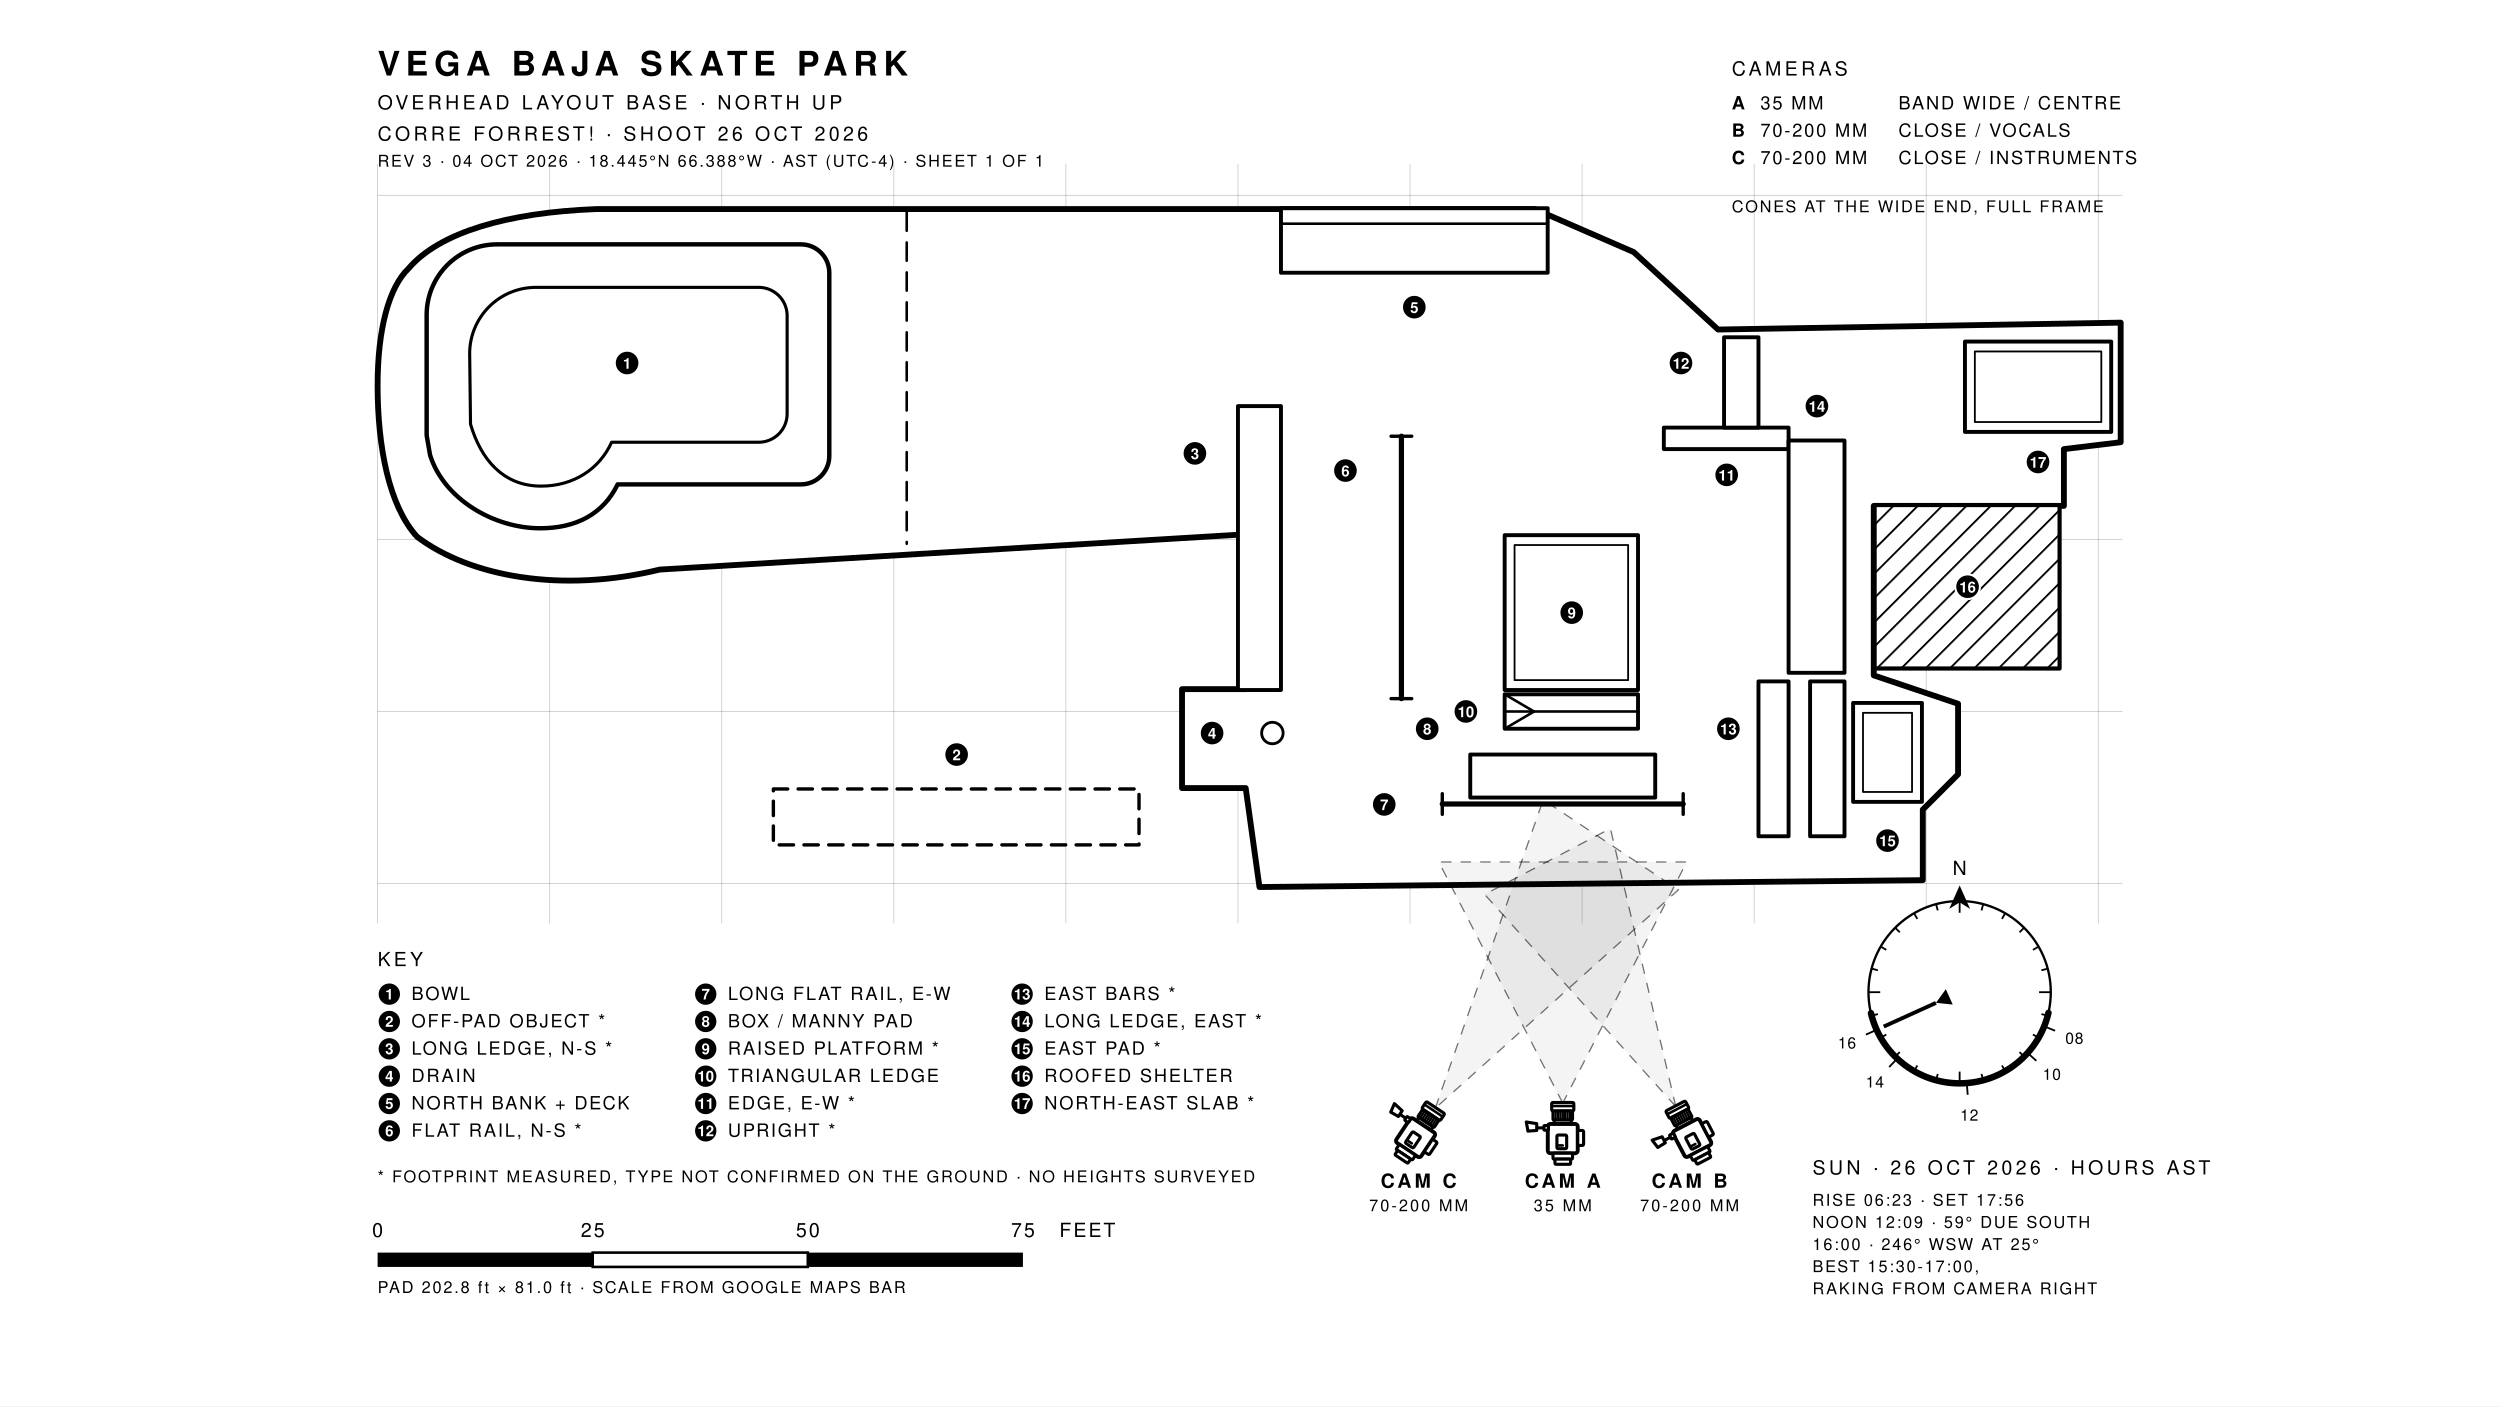
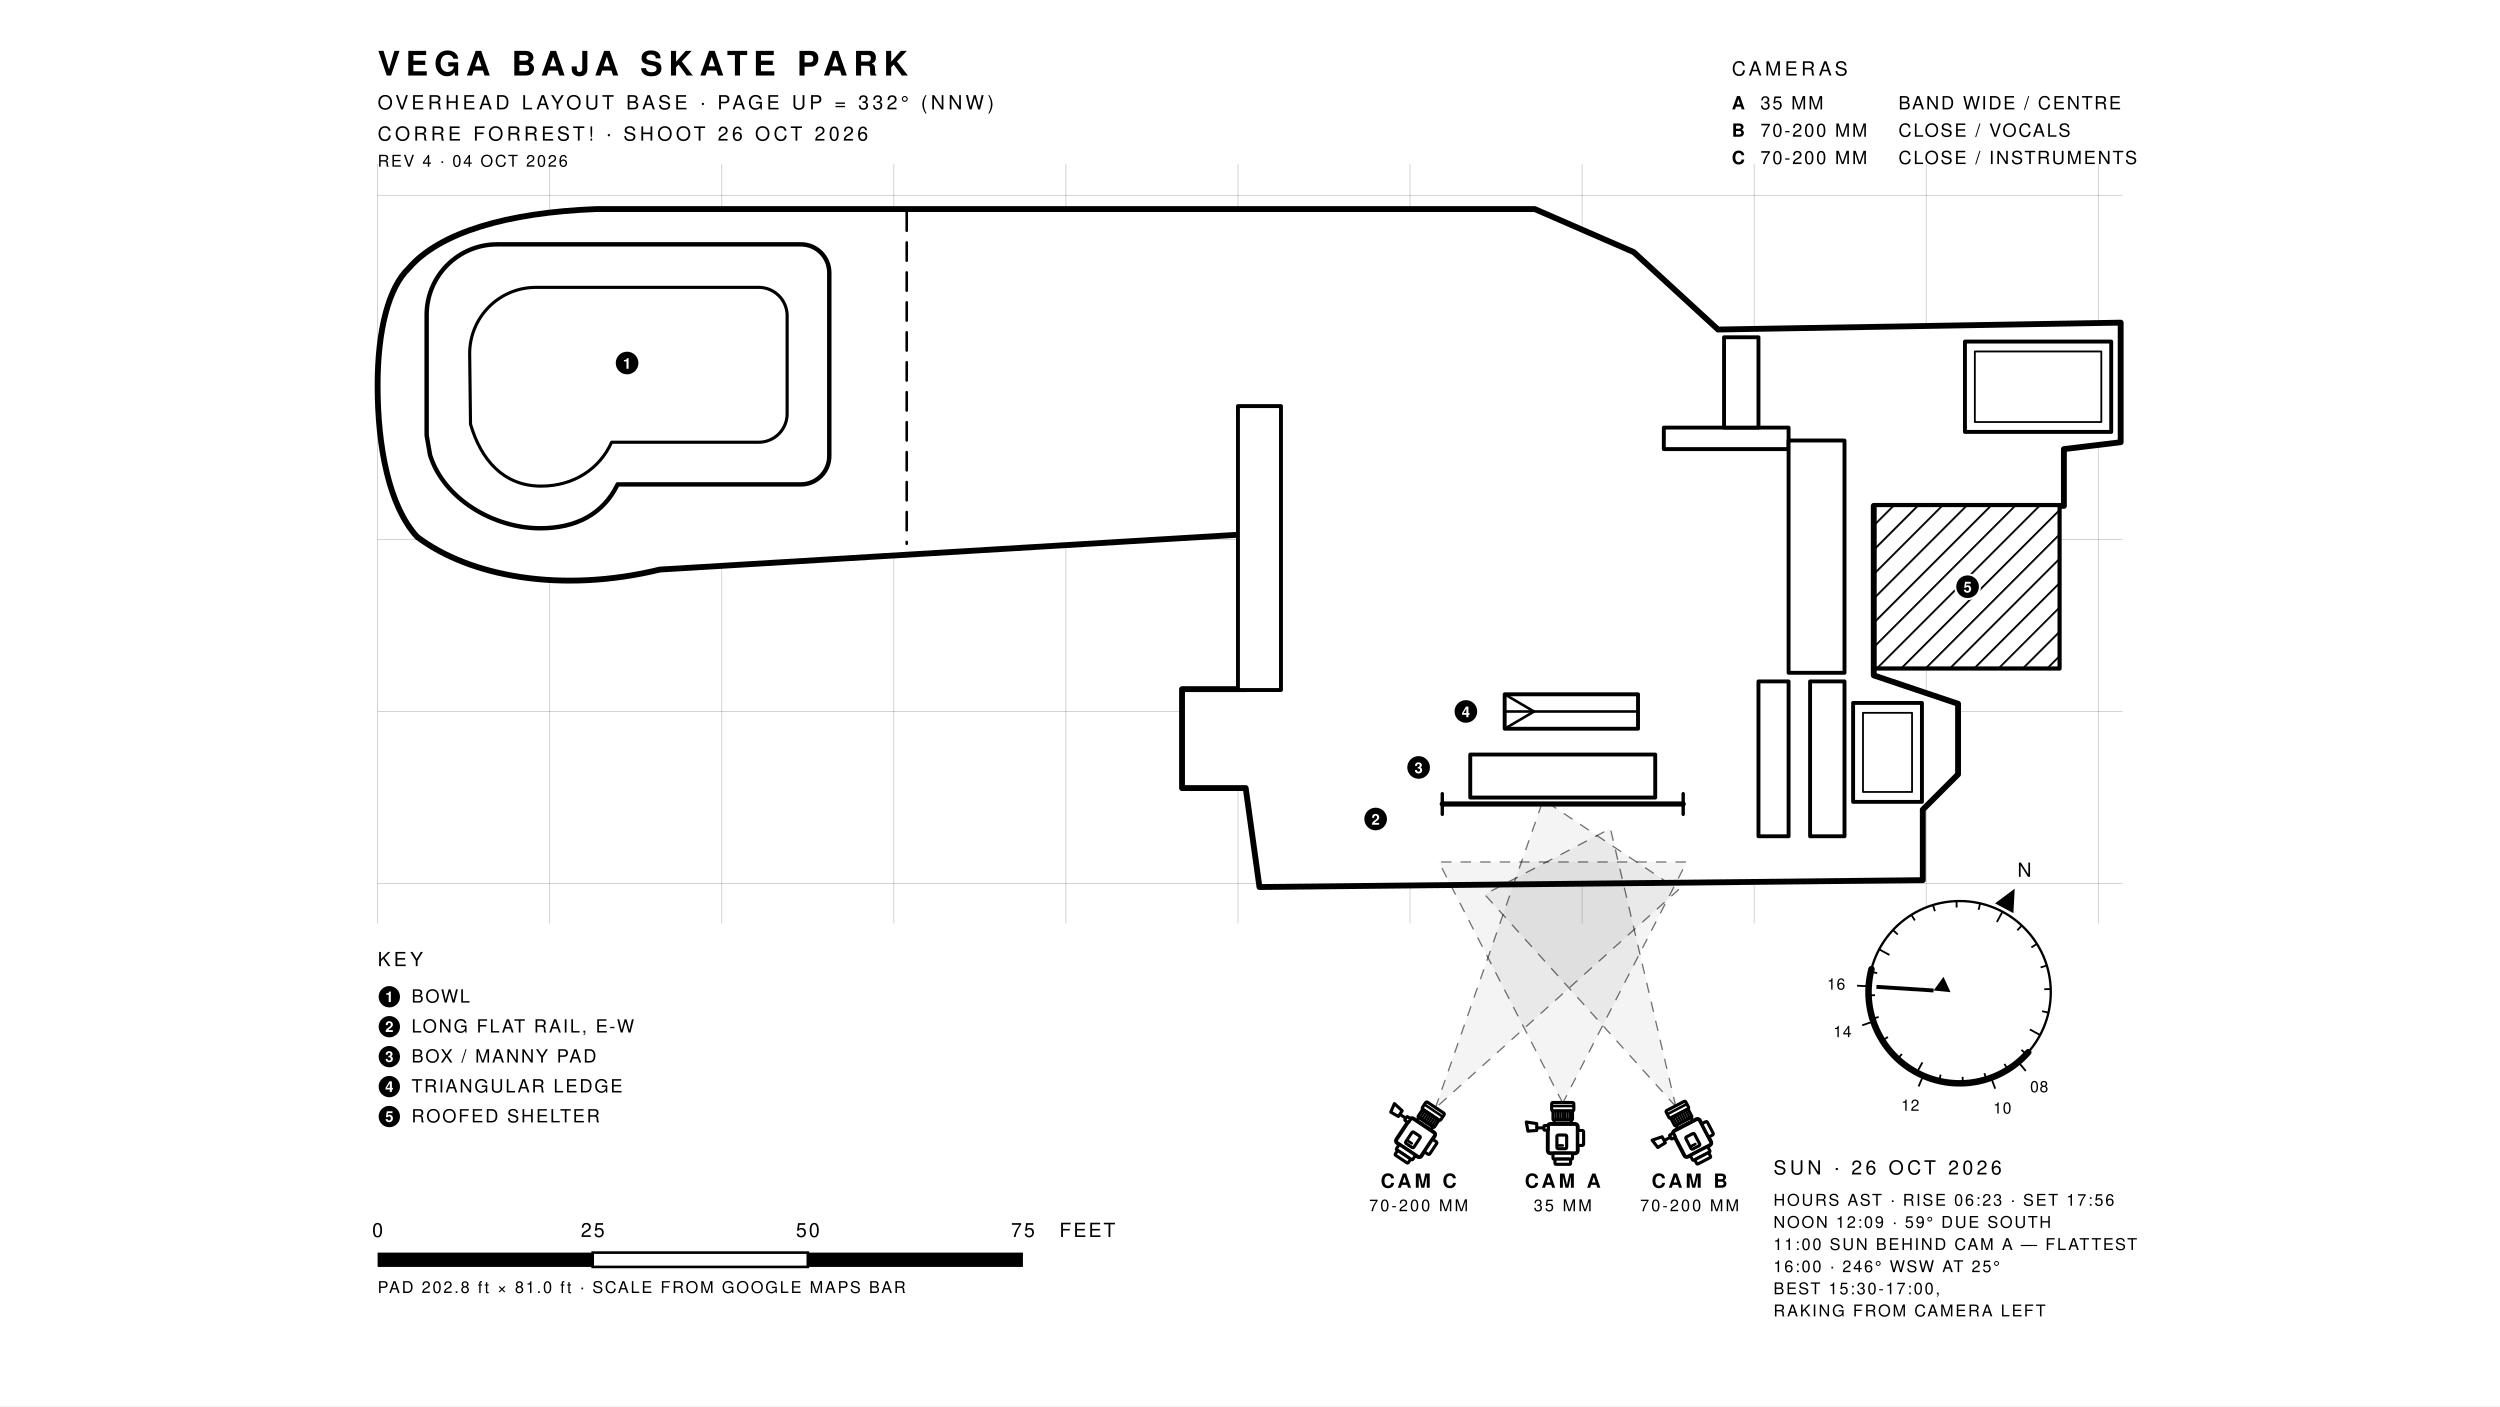
<svg xmlns="http://www.w3.org/2000/svg" width="1920" height="1080" viewBox="0 0 1920 1080">
  <style>
    text { font-family:'Helvetica Neue',Helvetica,Arial,'Liberation Sans',sans-serif; fill:#000 }
    .pad,.coping,.floor,.thin,.joint,.obj,.rail,.shelter,.offpad {
      fill:#fff; stroke:#000; stroke-linejoin:round; stroke-linecap:round }
    .thin,.joint,.floor,.coping,.rail { fill:none }
    .joint   { stroke-dasharray:2.119 1.362 }
    .shelter { fill:url(#hatch) }
    .offpad  { fill:none; stroke-dasharray:1.665 1.211 }
    .icon    { fill:#fff; stroke:#000; stroke-linejoin:round; stroke-linecap:round }
    .cone    { fill:#000; fill-opacity:0.045; stroke:#000; stroke-width:1.0; stroke-opacity:0.55; stroke-dasharray:8 7 }
    .perf    { fill:none; stroke:#000; stroke-width:1.6; stroke-dasharray:9 7 }
    .key     { fill:#000; stroke:#fff; stroke-width:1.6 }
    .keynum  { font-size:11.5px; font-weight:700; fill:#fff; letter-spacing:0 }
    .dial    { fill:#fff; stroke:#000; stroke-width:1.8 }
    .dialtick{ stroke:#000; stroke-width:1.4 }
    .sunarc  { fill:none; stroke:#000; stroke-width:5; stroke-linecap:round }
    .sunray  { stroke:#000; stroke-width:3 }
    .sunhead,.narrow { fill:#000 }
    .dialnum { font-size:12px; letter-spacing:0.6px }
    .title   { font-size:26px; letter-spacing:4.5px; font-weight:700 }
    .sub     { font-size:15px; letter-spacing:2.6px }
    .tick    { font-size:15px; letter-spacing:1.6px }
    .note    { font-size:12.5px; letter-spacing:1.4px }
    .legend  { font-size:14px; letter-spacing:1.4px }
    .camtag  { font-size:15px; letter-spacing:2.4px; font-weight:700 }
    .camlens { font-size:12.5px; letter-spacing:1.6px }
    .bandtag { font-size:11.5px; letter-spacing:1.2px }
    .grid line { stroke:#000; stroke-width:0.6; opacity:0.22 }
</style>
  <defs>
    <pattern id="hatch" patternUnits="userSpaceOnUse" width="2.0" height="2.0" patternTransform="rotate(45)">
      <rect width="2.0" height="2.0" fill="#fff" />
      <line x1="0" y1="0" x2="0" y2="2.0" stroke="#000" stroke-width="0.42" />
    </pattern>
    <g id="cam" stroke-width="4.80">
      <rect x="-17" y="-47" width="34" height="13" rx="2" />
      <line x1="-17" y1="-41.5" x2="17" y2="-41.5" stroke-width="4.00" />
      <rect x="-15" y="-34" width="30" height="14" rx="1.5" />
      <g stroke-width="3.60">
        <line x1="-11" y1="-33" x2="-11" y2="-21" />
        <line x1="-7.3" y1="-33" x2="-7.3" y2="-21" />
        <line x1="-3.6" y1="-33" x2="-3.6" y2="-21" />
        <line x1="0" y1="-33" x2="0" y2="-21" />
        <line x1="3.6" y1="-33" x2="3.6" y2="-21" />
        <line x1="7.3" y1="-33" x2="7.3" y2="-21" />
        <line x1="11" y1="-33" x2="11" y2="-21" />
      </g>
      <rect x="-13" y="-20" width="26" height="6" rx="1.5" />
      <rect x="-23" y="-14" width="46" height="45" rx="4" stroke-width="6.00" />
      <rect x="23" y="-4" width="9" height="23" rx="2" />
      <path d="M -23,-8 L -40,-8" stroke-width="4.80" />
      <rect x="-29" y="-11.5" width="7" height="7" rx="1" />
      <path d="M -40,-14.5 L -56,-17 L -53.5,-3 L -40,-4 Z" />
      <rect x="-9" y="3" width="15" height="21" rx="2" />
      <line x1="-6" y1="19" x2="0" y2="19" stroke-width="4.00" />
      <rect x="-15" y="31" width="30" height="9" rx="1.5" />
      <rect x="-12" y="40" width="24" height="8" rx="1.5" />
    </g>
    <g id="person" stroke-width="4.80">
      <ellipse cx="0" cy="0" rx="30" ry="12" stroke-width="5.60" />
      <ellipse cx="-21" cy="0" rx="2.6" ry="6" stroke-width="4.00" />
      <ellipse cx="21" cy="0" rx="2.6" ry="6" stroke-width="4.00" />
      <circle cx="0" cy="-2" r="16" fill="#000" stroke-width="4.80" />
      <path d="M -15.2,3 A 16,16 0 0 0 15.2,3 Z" fill="#fff" stroke-width="4.80" />
      <path d="M -5.5,12.5 L 0,19 L 5.5,12.5 Z" fill="#000" stroke-width="4.00" />
    </g>
  </defs>
  <rect width="1920" height="1080" fill="#fff" />
  <g class="grid">
    <line x1="290.00" y1="126.0" x2="290.00" y2="709.2" />
    <line x1="422.15" y1="126.0" x2="422.15" y2="709.2" />
    <line x1="554.30" y1="126.0" x2="554.30" y2="709.2" />
    <line x1="686.45" y1="126.0" x2="686.45" y2="709.2" />
    <line x1="818.60" y1="126.0" x2="818.60" y2="709.2" />
    <line x1="950.75" y1="126.0" x2="950.75" y2="709.2" />
    <line x1="1082.90" y1="126.0" x2="1082.90" y2="709.2" />
    <line x1="1215.05" y1="126.0" x2="1215.05" y2="709.2" />
    <line x1="1347.20" y1="126.0" x2="1347.20" y2="709.2" />
    <line x1="1479.35" y1="126.0" x2="1479.35" y2="709.2" />
    <line x1="1611.50" y1="126.0" x2="1611.50" y2="709.2" />
    <line x1="290" y1="150.00" x2="1630" y2="150.00" />
    <line x1="290" y1="282.15" x2="1630" y2="282.15" />
    <line x1="290" y1="414.30" x2="1630" y2="414.30" />
    <line x1="290" y1="546.45" x2="1630" y2="546.45" />
    <line x1="290" y1="678.60" x2="1630" y2="678.60" />
  </g>
  <g id="park" transform="translate(290,150) scale(6.6075)">
    <path class="pad" d="M 0.0,22.1  C 0.0,15.6 1.3,10.7 3.6,8.5  C 7.2,4.3 15.1,2.0 25.4,1.6  L 134.5,1.6  L 146.0,6.6 L 155.8,15.6  L 202.6,14.8 L 202.6,28.7 L 196.0,29.5 L 196.0,36.1  L 173.9,36.1 L 173.9,55.8  L 183.7,59.1 L 183.7,67.3 L 179.6,71.4 L 179.6,79.6  L 102.5,80.4 L 100.9,68.9  L 93.5,68.9 L 93.5,57.4 L 100.9,57.4  L 100.9,39.4  L 32.8,43.5  C 21.3,46.3 10.7,44.3 4.6,39.7  C 1.3,36.1 0.0,29.2 0.0,22.1 Z" stroke-width="0.681" />
    <path class="coping" d="M 13.9,5.7  L 49.2,5.7 A 3.3,3.3 0 0 1 52.5,9.0  L 52.5,30.3 A 3.3,3.3 0 0 1 49.2,33.6  L 27.9,33.6  C 26.2,37.1 23.0,38.7 18.9,38.7  C 13.5,38.7 7.7,35.3 6.1,30.2  L 5.7,27.9 L 5.7,13.9  A 8.2,8.2 0 0 1 13.9,5.7 Z" stroke-width="0.515" />
    <path class="floor" d="M 18.4,10.7  L 44.3,10.7 A 3.3,3.3 0 0 1 47.6,13.9  L 47.6,25.4 A 3.3,3.3 0 0 1 44.3,28.7  L 27.2,28.7  C 25.8,31.8 22.8,33.8 19.0,33.8  C 14.6,33.8 12.0,30.7 10.8,26.6  L 10.7,18.4  A 7.7,7.7 0 0 1 18.4,10.7 Z" stroke-width="0.363" />
    <line class="joint" x1="61.5" y1="2.0" x2="61.5" y2="40.5" stroke-width="0.303" />
-     <rect class="obj" x="105.0" y="1.5" width="31.0" height="7.5" stroke-width="0.454" />
-     <line class="thin" x1="105.0" y1="3.3" x2="136.0" y2="3.3" stroke-width="0.303" />
    <rect class="obj" x="100.0" y="24.5" width="5.0" height="33.0" stroke-width="0.454" />
-     <line class="rail" x1="119.0" y1="28.0" x2="119.0" y2="58.5" stroke-width="0.605" />
-     <line class="obj" x1="117.8" y1="28.0" x2="120.2" y2="28.0" stroke-width="0.394" />
-     <line class="obj" x1="117.8" y1="58.5" x2="120.2" y2="58.5" stroke-width="0.394" />
-     <rect class="obj" x="131.0" y="39.5" width="15.5" height="18.0" stroke-width="0.454" />
-     <rect class="thin" x="132.15" y="40.65" width="13.2" height="15.7" stroke-width="0.212" />
    <rect class="obj" x="131.0" y="58.0" width="15.5" height="4.0" stroke-width="0.454" />
    <line class="thin" x1="131.0" y1="60.0" x2="146.5" y2="60.0" stroke-width="0.303" />
    <line class="thin" x1="131.0" y1="58.0" x2="134.41" y2="60.0" stroke-width="0.303" />
    <line class="thin" x1="131.0" y1="62.0" x2="134.41" y2="60.0" stroke-width="0.303" />
    <rect class="obj" x="127.0" y="65.0" width="21.5" height="5.0" stroke-width="0.454" />
    <line class="rail" x1="123.75" y1="70.75" x2="151.75" y2="70.75" stroke-width="0.605" />
    <line class="obj" x1="123.75" y1="69.55" x2="123.75" y2="71.95" stroke-width="0.394" />
    <line class="obj" x1="151.75" y1="69.55" x2="151.75" y2="71.95" stroke-width="0.394" />
    <rect class="obj" x="149.5" y="27.0" width="14.5" height="2.5" stroke-width="0.454" />
    <rect class="obj" x="156.5" y="16.5" width="4.0" height="10.5" stroke-width="0.454" />
    <rect class="obj" x="164.0" y="28.5" width="6.5" height="27.0" stroke-width="0.454" />
    <rect class="obj" x="160.5" y="56.5" width="3.5" height="18.0" stroke-width="0.454" />
    <rect class="obj" x="166.5" y="56.5" width="4.0" height="18.0" stroke-width="0.454" />
    <rect class="obj" x="171.5" y="59.0" width="8.0" height="11.5" stroke-width="0.454" />
    <rect class="thin" x="172.65" y="60.15" width="5.7" height="9.2" stroke-width="0.212" />
    <rect class="obj" x="184.5" y="17.0" width="17.0" height="10.5" stroke-width="0.454" />
    <rect class="thin" x="185.65" y="18.15" width="14.7" height="8.2" stroke-width="0.212" />
    <rect class="shelter" x="174.0" y="36.0" width="21.5" height="19.0" stroke-width="0.484" />
-     <circle class="obj" cx="104.0" cy="62.5" r="1.25" stroke-width="0.333" />
-     <rect class="offpad" x="46.0" y="69.0" width="42.5" height="6.5" stroke-width="0.394" />
  </g>
  <g id="keys">
    <circle class="key" cx="481.6" cy="278.8" r="9.5" />
    <text x="481.6" y="283.2" class="keynum" text-anchor="middle">1</text>
-     <circle class="key" cx="734.7" cy="579.5" r="9.5" />
-     <text x="734.7" y="583.9" class="keynum" text-anchor="middle">2</text>
-     <circle class="key" cx="917.7" cy="348.2" r="9.5" />
-     <text x="917.7" y="352.6" class="keynum" text-anchor="middle">3</text>
-     <circle class="key" cx="930.9" cy="563.0" r="9.5" />
-     <text x="930.9" y="567.3" class="keynum" text-anchor="middle">4</text>
-     <circle class="key" cx="1086.2" cy="235.9" r="9.5" />
-     <text x="1086.2" y="240.3" class="keynum" text-anchor="middle">5</text>
-     <circle class="key" cx="1033.3" cy="361.4" r="9.5" />
-     <text x="1033.3" y="365.8" class="keynum" text-anchor="middle">6</text>
-     <circle class="key" cx="1063.1" cy="617.8" r="9.5" />
-     <text x="1063.1" y="622.2" class="keynum" text-anchor="middle">7</text>
-     <circle class="key" cx="1096.1" cy="559.7" r="9.5" />
-     <text x="1096.1" y="564.0" class="keynum" text-anchor="middle">8</text>
-     <circle class="key" cx="1207.1" cy="470.5" r="9.5" />
-     <text x="1207.1" y="474.8" class="keynum" text-anchor="middle">9</text>
+     <circle class="key" cx="1056.5" cy="629.0" r="9.5" />
+     <text x="1056.5" y="633.4" class="keynum" text-anchor="middle">2</text>
+     <circle class="key" cx="1089.5" cy="589.4" r="9.5" />
+     <text x="1089.5" y="593.8" class="keynum" text-anchor="middle">3</text>
    <circle class="key" cx="1125.8" cy="546.4" r="9.5" />
-     <text x="1125.8" y="550.8" class="keynum" text-anchor="middle">10</text>
-     <circle class="key" cx="1326.1" cy="364.7" r="9.5" />
-     <text x="1326.1" y="369.1" class="keynum" text-anchor="middle">11</text>
-     <circle class="key" cx="1291.0" cy="278.8" r="9.5" />
-     <text x="1291.0" y="283.2" class="keynum" text-anchor="middle">12</text>
-     <circle class="key" cx="1327.4" cy="559.7" r="9.5" />
-     <text x="1327.4" y="564.0" class="keynum" text-anchor="middle">13</text>
-     <circle class="key" cx="1395.4" cy="311.9" r="9.5" />
-     <text x="1395.4" y="316.3" class="keynum" text-anchor="middle">14</text>
-     <circle class="key" cx="1449.6" cy="645.6" r="9.5" />
-     <text x="1449.6" y="649.9" class="keynum" text-anchor="middle">15</text>
+     <text x="1125.8" y="550.8" class="keynum" text-anchor="middle">4</text>
    <circle class="key" cx="1511.1" cy="450.6" r="9.5" />
-     <text x="1511.1" y="455.0" class="keynum" text-anchor="middle">16</text>
-     <circle class="key" cx="1565.2" cy="354.8" r="9.5" />
-     <text x="1565.2" y="359.2" class="keynum" text-anchor="middle">17</text>
+     <text x="1511.1" y="455.0" class="keynum" text-anchor="middle">5</text>
  </g>
  <g id="band" />
  <g id="cameras">
    <path class="cone" d="M 1200.2,847.2 L 1105.0,662.0 L 1295.4,662.0 Z" />
    <g class="icon" transform="translate(1200.2,870.2) rotate(0.0) scale(0.5)">
      <use href="#cam" />
    </g>
    <text x="1200.2" y="912.2" class="camtag" text-anchor="middle">CAM A</text>
    <text x="1200.2" y="930.2" class="camlens" text-anchor="middle">35 MM</text>
    <path class="cone" d="M 1287.0,849.8 L 1140.2,686.9 L 1236.8,636.3 Z" />
    <g class="icon" transform="translate(1297.6,870.2) rotate(-27.6) scale(0.5)">
      <use href="#cam" />
    </g>
    <text x="1297.6" y="912.2" class="camtag" text-anchor="middle">CAM B</text>
    <text x="1297.6" y="930.2" class="camlens" text-anchor="middle">70-200 MM</text>
    <path class="cone" d="M 1102.3,851.1 L 1185.2,614.2 L 1289.0,683.4 Z" />
    <g class="icon" transform="translate(1089.5,870.2) rotate(33.7) scale(0.5)">
      <use href="#cam" />
    </g>
    <text x="1089.5" y="912.2" class="camtag" text-anchor="middle">CAM C</text>
    <text x="1089.5" y="930.2" class="camlens" text-anchor="middle">70-200 MM</text>
  </g>
  <g id="annotation">
    <g transform="translate(290,58)">
      <text x="0" y="0" class="title">VEGA BAJA SKATE PARK</text>
-       <text x="0" y="26" class="sub">OVERHEAD LAYOUT BASE · NORTH UP</text>
+       <text x="0" y="26" class="sub">OVERHEAD LAYOUT BASE · PAGE UP = 332° (NNW)</text>
      <text x="0" y="50" class="sub">CORRE FORREST! · SHOOT 26 OCT 2026</text>
-       <text x="0" y="70" class="note">REV 3 · 04 OCT 2026 · 18.445°N 66.388°W · AST (UTC-4) · SHEET 1 OF 1</text>
+       <text x="0" y="70" class="note">REV 4 · 04 OCT 2026</text>
    </g>
    <g transform="translate(1330,58)">
      <text x="0" y="0" class="sub">CAMERAS</text>
      <text x="0" y="26" class="legend" font-weight="700">A</text>
      <text x="22" y="26" class="legend">35 MM</text>
      <text x="128" y="26" class="legend">BAND WIDE / CENTRE</text>
      <text x="0" y="47" class="legend" font-weight="700">B</text>
      <text x="22" y="47" class="legend">70-200 MM</text>
      <text x="128" y="47" class="legend">CLOSE / VOCALS</text>
      <text x="0" y="68" class="legend" font-weight="700">C</text>
      <text x="22" y="68" class="legend">70-200 MM</text>
      <text x="128" y="68" class="legend">CLOSE / INSTRUMENTS</text>
-       <text x="0" y="105" class="note">CONES AT THE WIDE END, FULL FRAME</text>
    </g>
    <g transform="translate(290,742)">
      <text x="0" y="0" class="sub">KEY</text>
-       <circle class="key" cx="9.0" cy="21.5" r="9.0" />
-       <text x="9.0" y="25.6" class="keynum" text-anchor="middle">1</text>
-       <text x="26" y="26" class="legend">BOWL</text>
-       <circle class="key" cx="9.0" cy="42.5" r="9.0" />
-       <text x="9.0" y="46.6" class="keynum" text-anchor="middle">2</text>
-       <text x="26" y="47" class="legend">OFF-PAD OBJECT *</text>
-       <circle class="key" cx="9.0" cy="63.5" r="9.0" />
-       <text x="9.0" y="67.6" class="keynum" text-anchor="middle">3</text>
-       <text x="26" y="68" class="legend">LONG LEDGE, N-S *</text>
-       <circle class="key" cx="9.0" cy="84.5" r="9.0" />
-       <text x="9.0" y="88.6" class="keynum" text-anchor="middle">4</text>
-       <text x="26" y="89" class="legend">DRAIN</text>
-       <circle class="key" cx="9.0" cy="105.5" r="9.0" />
-       <text x="9.0" y="109.6" class="keynum" text-anchor="middle">5</text>
-       <text x="26" y="110" class="legend">NORTH BANK + DECK</text>
-       <circle class="key" cx="9.0" cy="126.5" r="9.0" />
-       <text x="9.0" y="130.6" class="keynum" text-anchor="middle">6</text>
-       <text x="26" y="131" class="legend">FLAT RAIL, N-S *</text>
-       <circle class="key" cx="252.0" cy="21.5" r="9.0" />
-       <text x="252.0" y="25.6" class="keynum" text-anchor="middle">7</text>
-       <text x="269" y="26" class="legend">LONG FLAT RAIL, E-W</text>
-       <circle class="key" cx="252.0" cy="42.5" r="9.0" />
-       <text x="252.0" y="46.6" class="keynum" text-anchor="middle">8</text>
-       <text x="269" y="47" class="legend">BOX / MANNY PAD</text>
-       <circle class="key" cx="252.0" cy="63.5" r="9.0" />
-       <text x="252.0" y="67.6" class="keynum" text-anchor="middle">9</text>
-       <text x="269" y="68" class="legend">RAISED PLATFORM *</text>
-       <circle class="key" cx="252.0" cy="84.5" r="9.0" />
-       <text x="252.0" y="88.6" class="keynum" text-anchor="middle">10</text>
-       <text x="269" y="89" class="legend">TRIANGULAR LEDGE</text>
-       <circle class="key" cx="252.0" cy="105.5" r="9.0" />
-       <text x="252.0" y="109.6" class="keynum" text-anchor="middle">11</text>
-       <text x="269" y="110" class="legend">EDGE, E-W *</text>
-       <circle class="key" cx="252.0" cy="126.5" r="9.0" />
-       <text x="252.0" y="130.6" class="keynum" text-anchor="middle">12</text>
-       <text x="269" y="131" class="legend">UPRIGHT *</text>
-       <circle class="key" cx="495.0" cy="21.5" r="9.0" />
-       <text x="495.0" y="25.6" class="keynum" text-anchor="middle">13</text>
-       <text x="512" y="26" class="legend">EAST BARS *</text>
-       <circle class="key" cx="495.0" cy="42.5" r="9.0" />
-       <text x="495.0" y="46.6" class="keynum" text-anchor="middle">14</text>
-       <text x="512" y="47" class="legend">LONG LEDGE, EAST *</text>
-       <circle class="key" cx="495.0" cy="63.5" r="9.0" />
-       <text x="495.0" y="67.6" class="keynum" text-anchor="middle">15</text>
-       <text x="512" y="68" class="legend">EAST PAD *</text>
-       <circle class="key" cx="495.0" cy="84.5" r="9.0" />
-       <text x="495.0" y="88.6" class="keynum" text-anchor="middle">16</text>
-       <text x="512" y="89" class="legend">ROOFED SHELTER</text>
-       <circle class="key" cx="495.0" cy="105.5" r="9.0" />
-       <text x="495.0" y="109.6" class="keynum" text-anchor="middle">17</text>
-       <text x="512" y="110" class="legend">NORTH-EAST SLAB *</text>
-       <text x="0" y="166" class="note">* FOOTPRINT MEASURED, TYPE NOT CONFIRMED ON THE GROUND · NO HEIGHTS SURVEYED</text>
+       <circle class="key" cx="9.0" cy="23.5" r="9.0" />
+       <text x="9.0" y="27.6" class="keynum" text-anchor="middle">1</text>
+       <text x="26" y="28" class="legend">BOWL</text>
+       <circle class="key" cx="9.0" cy="46.5" r="9.0" />
+       <text x="9.0" y="50.6" class="keynum" text-anchor="middle">2</text>
+       <text x="26" y="51" class="legend">LONG FLAT RAIL, E-W</text>
+       <circle class="key" cx="9.0" cy="69.5" r="9.0" />
+       <text x="9.0" y="73.6" class="keynum" text-anchor="middle">3</text>
+       <text x="26" y="74" class="legend">BOX / MANNY PAD</text>
+       <circle class="key" cx="9.0" cy="92.5" r="9.0" />
+       <text x="9.0" y="96.6" class="keynum" text-anchor="middle">4</text>
+       <text x="26" y="97" class="legend">TRIANGULAR LEDGE</text>
+       <circle class="key" cx="9.0" cy="115.5" r="9.0" />
+       <text x="9.0" y="119.6" class="keynum" text-anchor="middle">5</text>
+       <text x="26" y="120" class="legend">ROOFED SHELTER</text>
    </g>
    <g transform="translate(290.0,962.0)">
      <rect x="0" y="0" width="165.2" height="11" fill="#000" />
      <rect x="165.2" y="0" width="165.2" height="11" fill="none" stroke="#000" stroke-width="2" />
      <rect x="330.4" y="0" width="165.2" height="11" fill="#000" />
      <text x="0.0" y="-12" class="tick" text-anchor="middle">0</text>
      <text x="165.2" y="-12" class="tick" text-anchor="middle">25</text>
      <text x="330.4" y="-12" class="tick" text-anchor="middle">50</text>
      <text x="495.6" y="-12" class="tick" text-anchor="middle">75</text>
      <text x="523.6" y="-12" class="tick">FEET</text>
      <text x="0" y="31" class="note">PAD 202.8 ft × 81.0 ft · SCALE FROM GOOGLE MAPS BAR</text>
    </g>
    <g transform="translate(0,0)">
      <circle class="dial" cx="1505" cy="762" r="70" />
-       <line class="dialtick" x1="1505.0" y1="692.0" x2="1505.0" y2="701.0" />
-       <line class="dialtick" x1="1523.1" y1="694.4" x2="1521.8" y2="699.2" />
-       <line class="dialtick" x1="1540.0" y1="701.4" x2="1537.5" y2="705.7" />
-       <line class="dialtick" x1="1554.5" y1="712.5" x2="1551.0" y2="716.0" />
-       <line class="dialtick" x1="1565.6" y1="727.0" x2="1561.3" y2="729.5" />
-       <line class="dialtick" x1="1572.6" y1="743.9" x2="1567.8" y2="745.2" />
-       <line class="dialtick" x1="1575.0" y1="762.0" x2="1566.0" y2="762.0" />
-       <line class="dialtick" x1="1572.6" y1="780.1" x2="1567.8" y2="778.8" />
-       <line class="dialtick" x1="1565.6" y1="797.0" x2="1561.3" y2="794.5" />
-       <line class="dialtick" x1="1554.5" y1="811.5" x2="1551.0" y2="808.0" />
-       <line class="dialtick" x1="1540.0" y1="822.6" x2="1537.5" y2="818.3" />
-       <line class="dialtick" x1="1523.1" y1="829.6" x2="1521.8" y2="824.8" />
-       <line class="dialtick" x1="1505.0" y1="832.0" x2="1505.0" y2="823.0" />
-       <line class="dialtick" x1="1486.9" y1="829.6" x2="1488.2" y2="824.8" />
-       <line class="dialtick" x1="1470.0" y1="822.6" x2="1472.5" y2="818.3" />
-       <line class="dialtick" x1="1455.5" y1="811.5" x2="1459.0" y2="808.0" />
-       <line class="dialtick" x1="1444.4" y1="797.0" x2="1448.7" y2="794.5" />
-       <line class="dialtick" x1="1437.4" y1="780.1" x2="1442.2" y2="778.8" />
-       <line class="dialtick" x1="1435.0" y1="762.0" x2="1444.0" y2="762.0" />
-       <line class="dialtick" x1="1437.4" y1="743.9" x2="1442.2" y2="745.2" />
-       <line class="dialtick" x1="1444.4" y1="727.0" x2="1448.7" y2="729.5" />
-       <line class="dialtick" x1="1455.5" y1="712.5" x2="1459.0" y2="716.0" />
-       <line class="dialtick" x1="1470.0" y1="701.4" x2="1472.5" y2="705.7" />
-       <line class="dialtick" x1="1486.9" y1="694.4" x2="1488.2" y2="699.2" />
-       <path class="sunarc" d="M 1573.2,777.9 A 70,70 0 0 1 1436.9,778.1" />
-       <line class="dialtick" x1="1569.9" y1="788.2" x2="1578.3" y2="791.6" />
-       <text x="1593.1" y="801.6" class="dialnum" text-anchor="middle">08</text>
-       <line class="dialtick" x1="1557.2" y1="808.7" x2="1563.9" y2="814.7" />
-       <text x="1575.8" y="829.3" class="dialnum" text-anchor="middle">10</text>
-       <line class="dialtick" x1="1510.5" y1="831.8" x2="1511.2" y2="840.8" />
-       <text x="1512.4" y="860.7" class="dialnum" text-anchor="middle">12</text>
-       <line class="dialtick" x1="1457.0" y1="813.0" x2="1450.9" y2="819.5" />
-       <text x="1439.9" y="835.2" class="dialnum" text-anchor="middle">14</text>
-       <line class="dialtick" x1="1441.2" y1="790.9" x2="1433.0" y2="794.6" />
-       <text x="1418.5" y="805.2" class="dialnum" text-anchor="middle">16</text>
-       <line class="sunray" x1="1446.7" y1="788.4" x2="1486.8" y2="770.2" />
-       <polygon class="sunhead" points="1486.8,770.2 1494.4,759.7 1499.7,771.5" />
-       <path class="narrow" d="M 1505,680 L 1513,698 L 1505,693 L 1497,698 Z" />
-       <text x="1505" y="672" class="tick" text-anchor="middle">N</text>
-     </g>
-     <g transform="translate(1392,902)">
-       <text x="0" y="0" class="sub">SUN · 26 OCT 2026 · HOURS AST</text>
-       <text x="0" y="24" class="note">RISE 06:23 · SET 17:56</text>
+       <line class="dialtick" x1="1537.9" y1="700.2" x2="1533.6" y2="708.1" />
+       <line class="dialtick" x1="1552.7" y1="710.8" x2="1549.3" y2="714.5" />
+       <line class="dialtick" x1="1564.4" y1="724.9" x2="1560.1" y2="727.6" />
+       <line class="dialtick" x1="1571.9" y1="741.5" x2="1567.2" y2="743.0" />
+       <line class="dialtick" x1="1575.0" y1="759.6" x2="1570.0" y2="759.7" />
+       <line class="dialtick" x1="1573.2" y1="777.7" x2="1568.3" y2="776.6" />
+       <line class="dialtick" x1="1566.8" y1="794.9" x2="1558.9" y2="790.6" />
+       <line class="dialtick" x1="1556.2" y1="809.7" x2="1552.5" y2="806.3" />
+       <line class="dialtick" x1="1542.1" y1="821.4" x2="1539.4" y2="817.1" />
+       <line class="dialtick" x1="1525.5" y1="828.9" x2="1524.0" y2="824.2" />
+       <line class="dialtick" x1="1507.4" y1="832.0" x2="1507.3" y2="827.0" />
+       <line class="dialtick" x1="1489.3" y1="830.2" x2="1490.4" y2="825.3" />
+       <line class="dialtick" x1="1472.1" y1="823.8" x2="1476.4" y2="815.9" />
+       <line class="dialtick" x1="1457.3" y1="813.2" x2="1460.7" y2="809.5" />
+       <line class="dialtick" x1="1445.6" y1="799.1" x2="1449.9" y2="796.4" />
+       <line class="dialtick" x1="1438.1" y1="782.5" x2="1442.8" y2="781.0" />
+       <line class="dialtick" x1="1435.0" y1="764.4" x2="1440.0" y2="764.3" />
+       <line class="dialtick" x1="1436.8" y1="746.3" x2="1441.7" y2="747.4" />
+       <line class="dialtick" x1="1443.2" y1="729.1" x2="1451.1" y2="733.4" />
+       <line class="dialtick" x1="1453.8" y1="714.3" x2="1457.5" y2="717.7" />
+       <line class="dialtick" x1="1467.9" y1="702.6" x2="1470.6" y2="706.9" />
+       <line class="dialtick" x1="1484.5" y1="695.1" x2="1486.0" y2="699.8" />
+       <line class="dialtick" x1="1502.6" y1="692.0" x2="1502.7" y2="697.0" />
+       <line class="dialtick" x1="1520.7" y1="693.8" x2="1519.6" y2="698.7" />
+       <path class="sunarc" d="M 1557.7,808.1 A 70,70 0 0 1 1437.3,744.3" />
+       <line class="dialtick" x1="1550.0" y1="815.6" x2="1555.8" y2="822.5" />
+       <text x="1566.1" y="838.8" class="dialnum" text-anchor="middle">08</text>
+       <line class="dialtick" x1="1529.2" y1="827.7" x2="1532.3" y2="836.1" />
+       <text x="1537.8" y="855.2" class="dialnum" text-anchor="middle">10</text>
+       <line class="dialtick" x1="1477.0" y1="826.2" x2="1473.5" y2="834.4" />
+       <text x="1467.1" y="853.1" class="dialnum" text-anchor="middle">12</text>
+       <line class="dialtick" x1="1438.7" y1="784.5" x2="1430.2" y2="787.4" />
+       <text x="1415.0" y="796.5" class="dialnum" text-anchor="middle">14</text>
+       <line class="dialtick" x1="1435.1" y1="757.5" x2="1426.2" y2="757.0" />
+       <text x="1410.2" y="760.0" class="dialnum" text-anchor="middle">16</text>
+       <line class="sunray" x1="1441.1" y1="757.9" x2="1485.0" y2="760.7" />
+       <polygon class="sunhead" points="1485.0,760.7 1492.6,750.2 1498.0,762.0" />
+       <path class="narrow" d="M 1547.3,682.5 L 1546.3,701.3 L 1532.2,693.8 Z" />
+       <text x="1554.8" y="673.4" class="tick" text-anchor="middle">N</text>
+     </g>
+     <g transform="translate(1362,902)">
+       <text x="0" y="0" class="sub">SUN · 26 OCT 2026</text>
+       <text x="0" y="24" class="note">HOURS AST · RISE 06:23 · SET 17:56</text>
      <text x="0" y="41" class="note">NOON 12:09 · 59° DUE SOUTH</text>
-       <text x="0" y="58" class="note">16:00 · 246° WSW AT 25°</text>
-       <text x="0" y="75" class="note">BEST 15:30-17:00,</text>
-       <text x="0" y="92" class="note">RAKING FROM CAMERA RIGHT</text>
+       <text x="0" y="58" class="note">11:00 SUN BEHIND CAM A — FLATTEST</text>
+       <text x="0" y="75" class="note">16:00 · 246° WSW AT 25°</text>
+       <text x="0" y="92" class="note">BEST 15:30-17:00,</text>
+       <text x="0" y="109" class="note">RAKING FROM CAMERA LEFT</text>
    </g>
  </g>
</svg>
